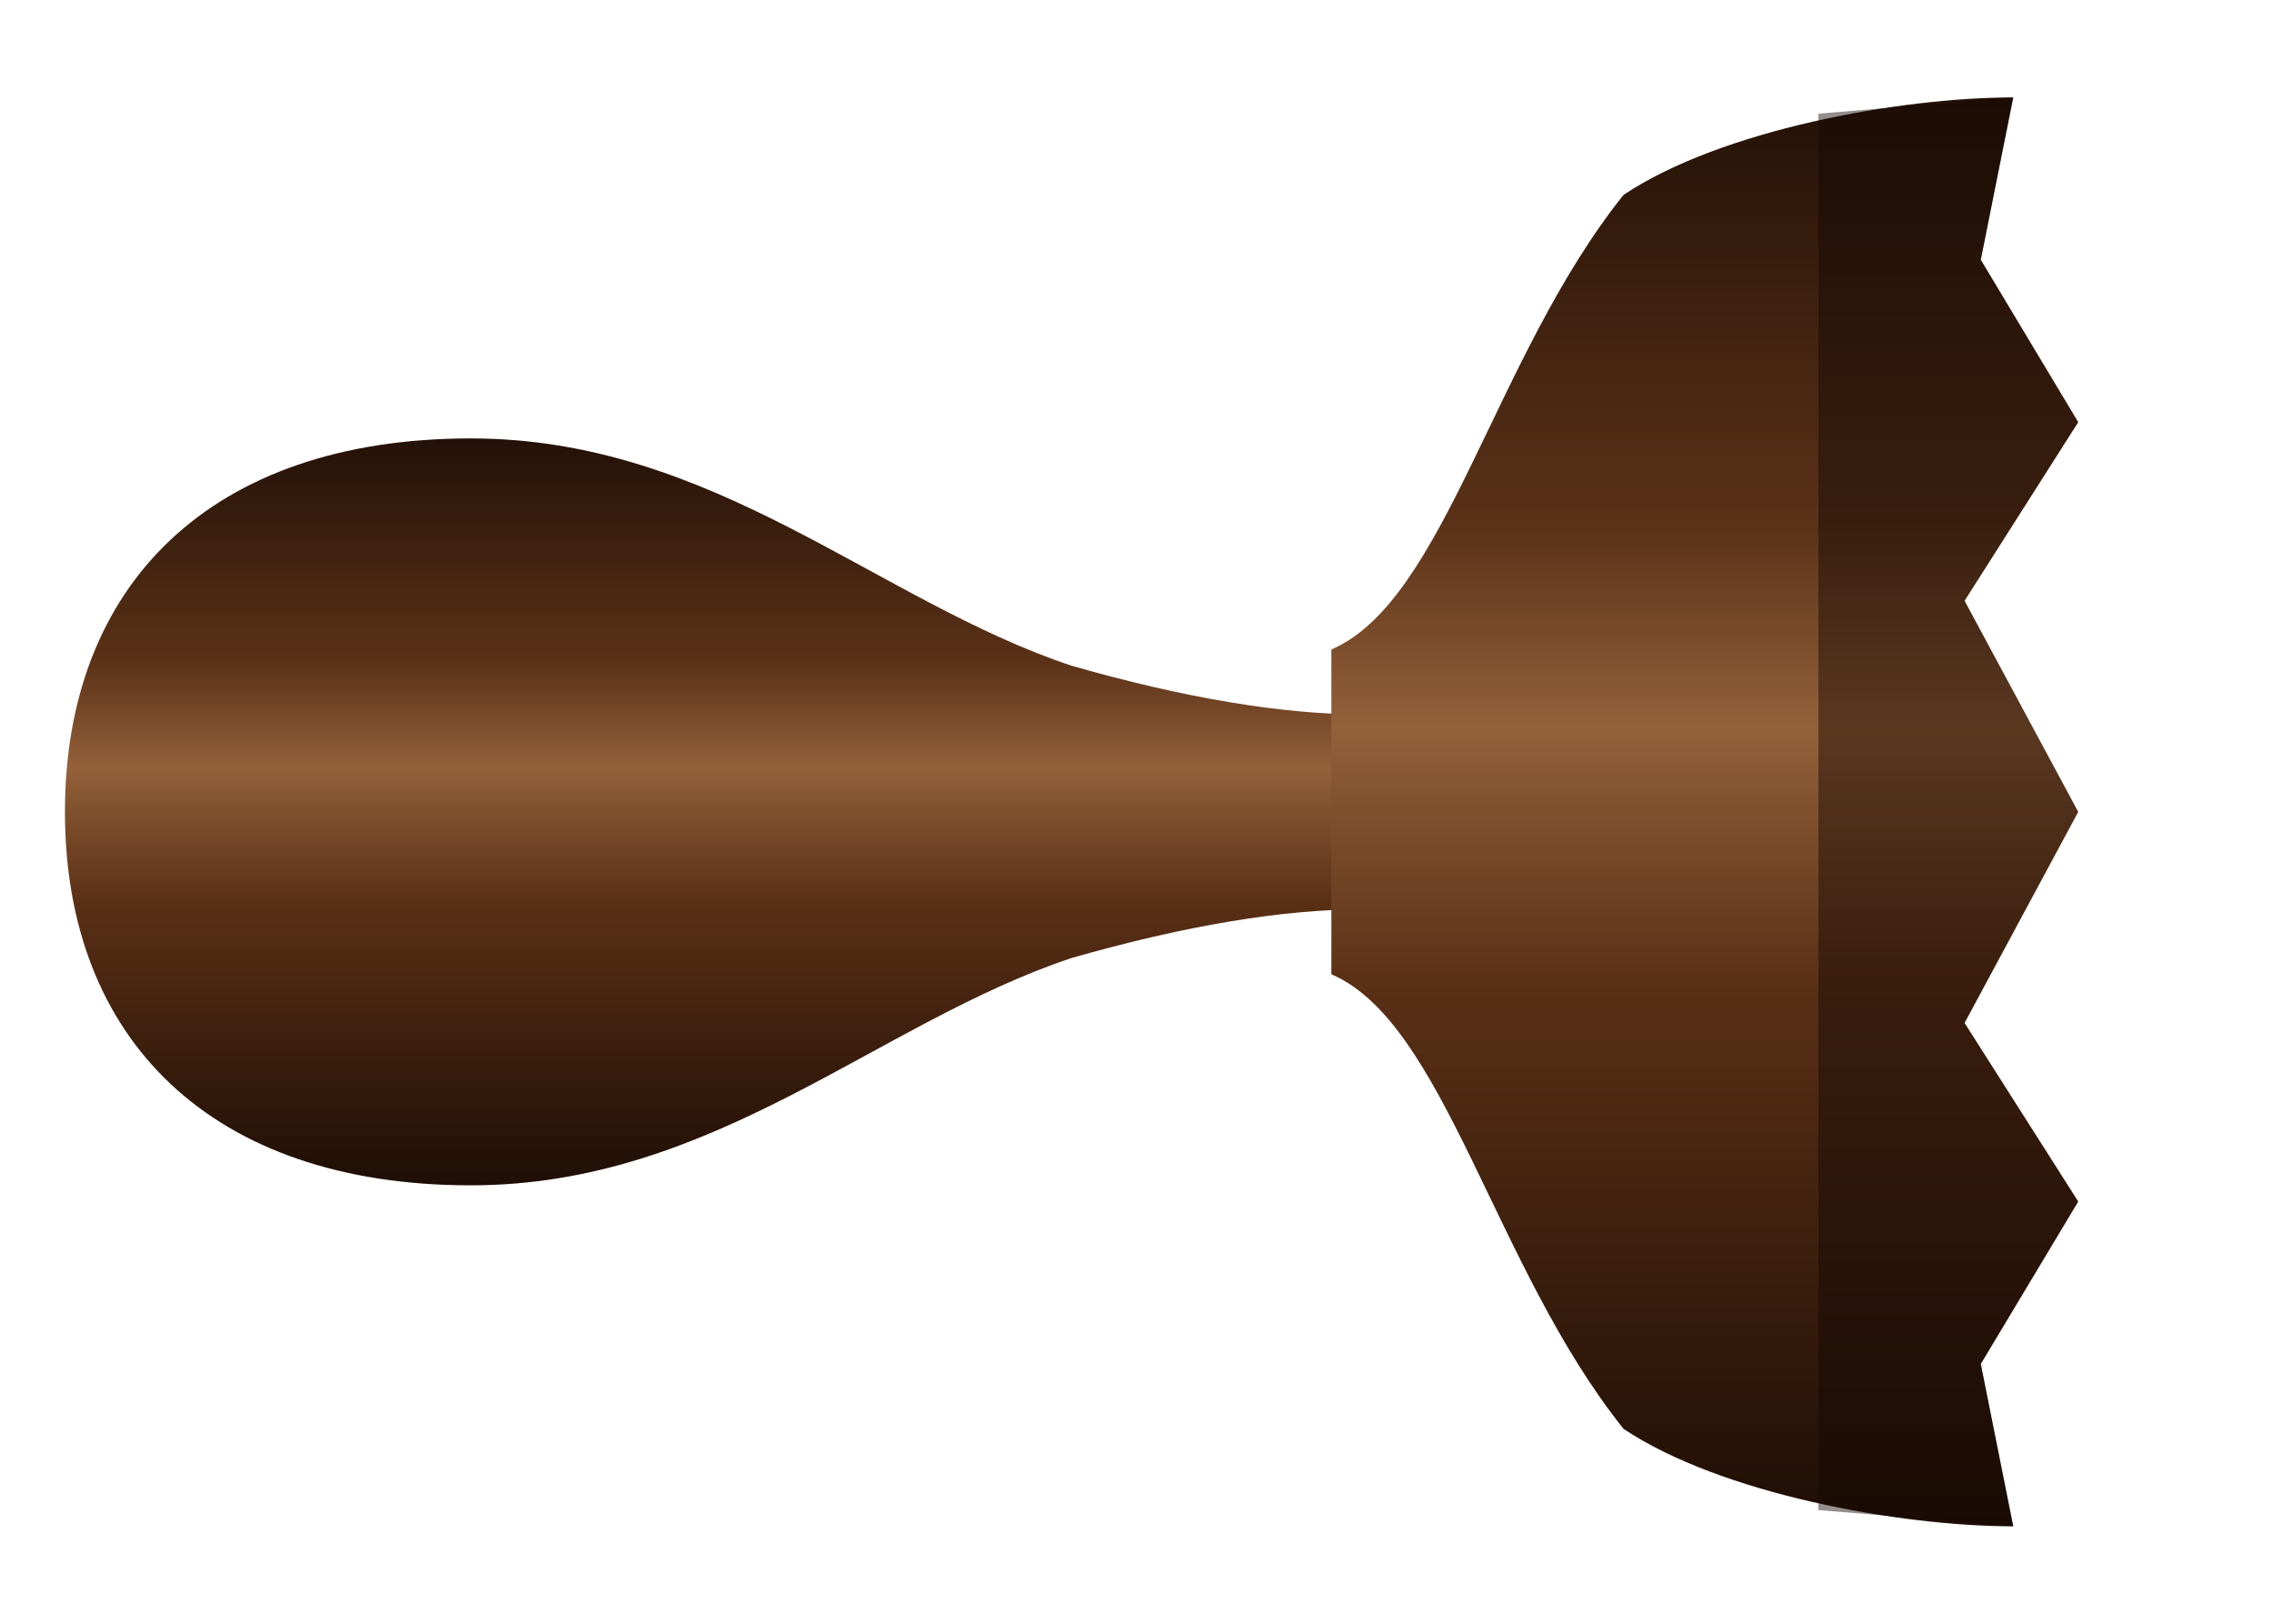
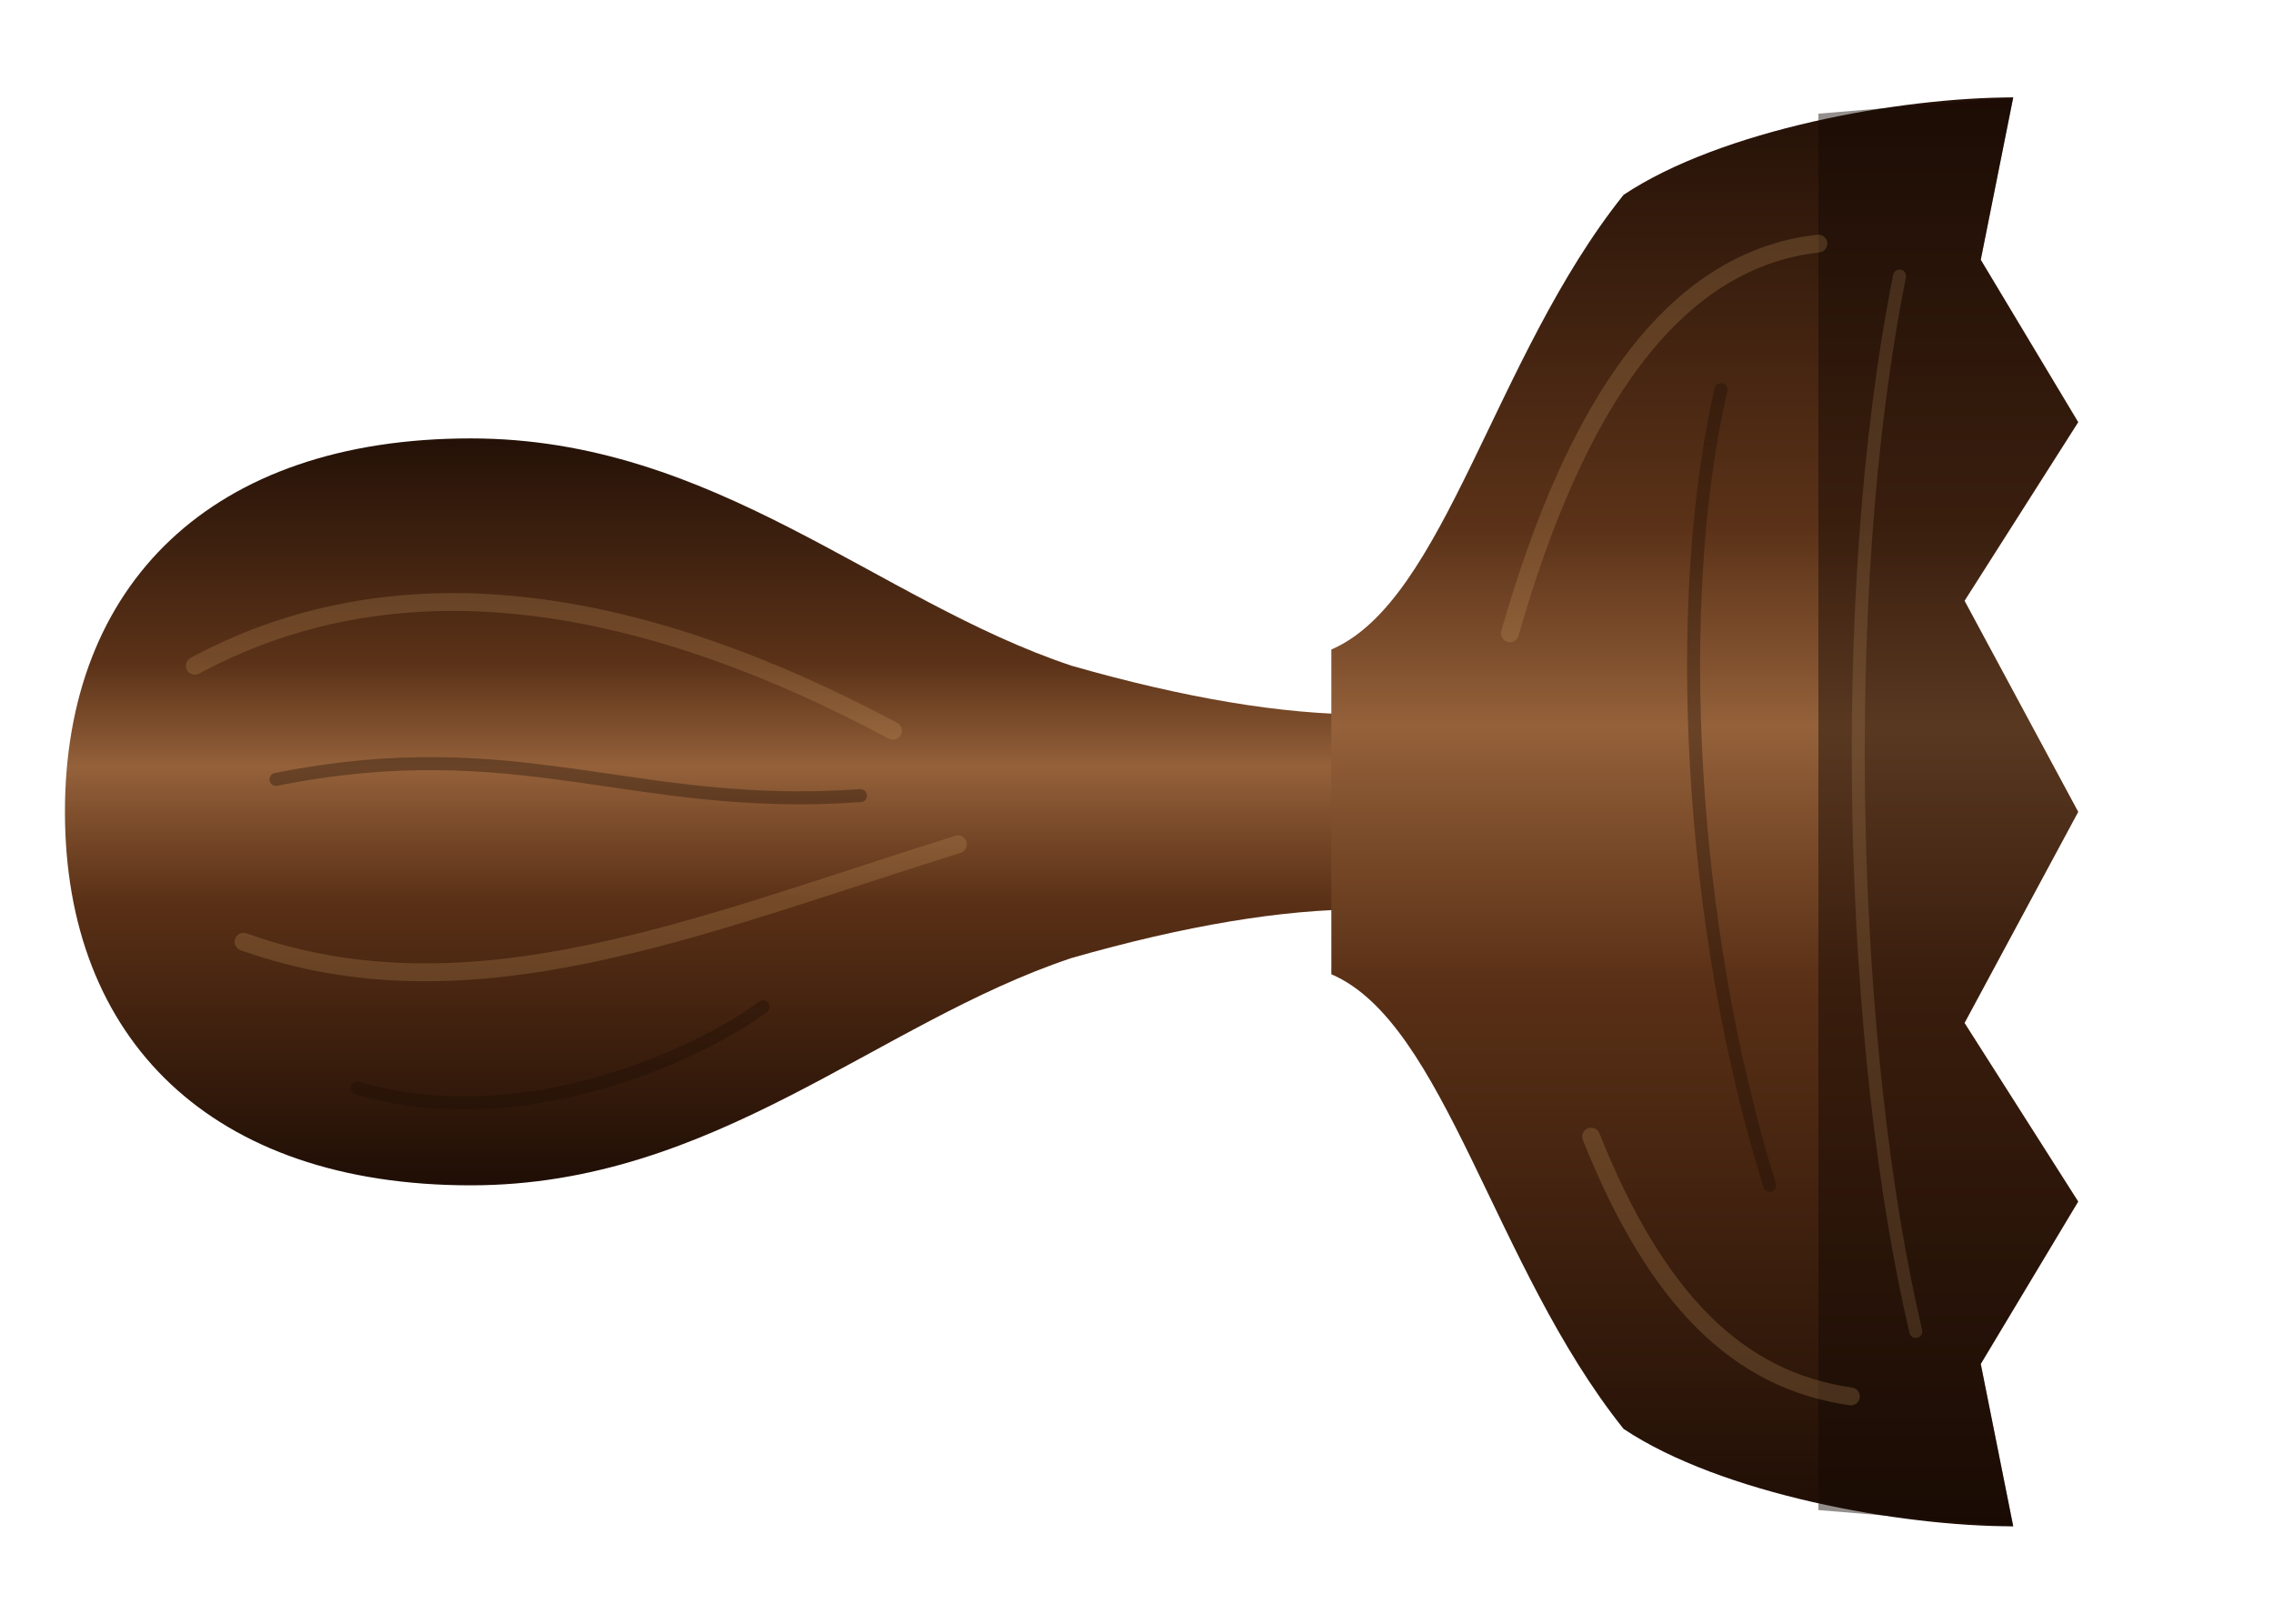
<svg xmlns="http://www.w3.org/2000/svg" viewBox="0 0 140 100" preserveAspectRatio="none">
  <defs>
    <linearGradient id="wood" x1="0" y1="0" x2="0" y2="1">
      <stop offset="0" stop-color="#241107" />
      <stop offset=".3" stop-color="#5b3218" />
      <stop offset=".44" stop-color="#94613a" />
      <stop offset=".62" stop-color="#5a3016" />
      <stop offset="1" stop-color="#1f0e05" />
    </linearGradient>
  </defs>
  <path fill="url(#wood)" d="M4 50C4 36 13 27 29 27 44 27 54 37 66 41 73 43 79 44 84 44V56C79 56 73 57 66 59 54 63 44 73 29 73 13 73 4 64 4 50Z" />
  <path fill="url(#wood)" d="M82 40C89 37 92 22 100 12 106 8 117 6 124 6L122 16 128 26 121 37 128 50 121 63 128 74 122 84 124 94C117 94 106 92 100 88 92 78 89 63 82 60Z" />
  <path fill="#120803" fill-opacity=".45" d="M112 7 124 6 122 16 128 26 121 37 128 50 121 63 128 74 122 84 124 94 112 93Z" />
+   <g fill="none" stroke-linecap="round">
+     <path stroke="#d4a56a" stroke-opacity=".22" stroke-width="1.1" d="M12 41C25 34 40 37 55 45M15 58C29 63 43 57 59 52M93 39C97 25 103 16 112 15M98 70C102 80 107 85 114 86" />
+     <path stroke="#1a0c05" stroke-opacity=".35" stroke-width=".8" d="M17 48C32 45 39 50 53 49M22 67C32 70 43 65 47 62M106 24C103 37 104 57 109 73" />
+     <path stroke="#e3b67d" stroke-opacity=".16" stroke-width=".8" d="M117 17C113 37 114 65 118 82" />
+   </g>
</svg>
